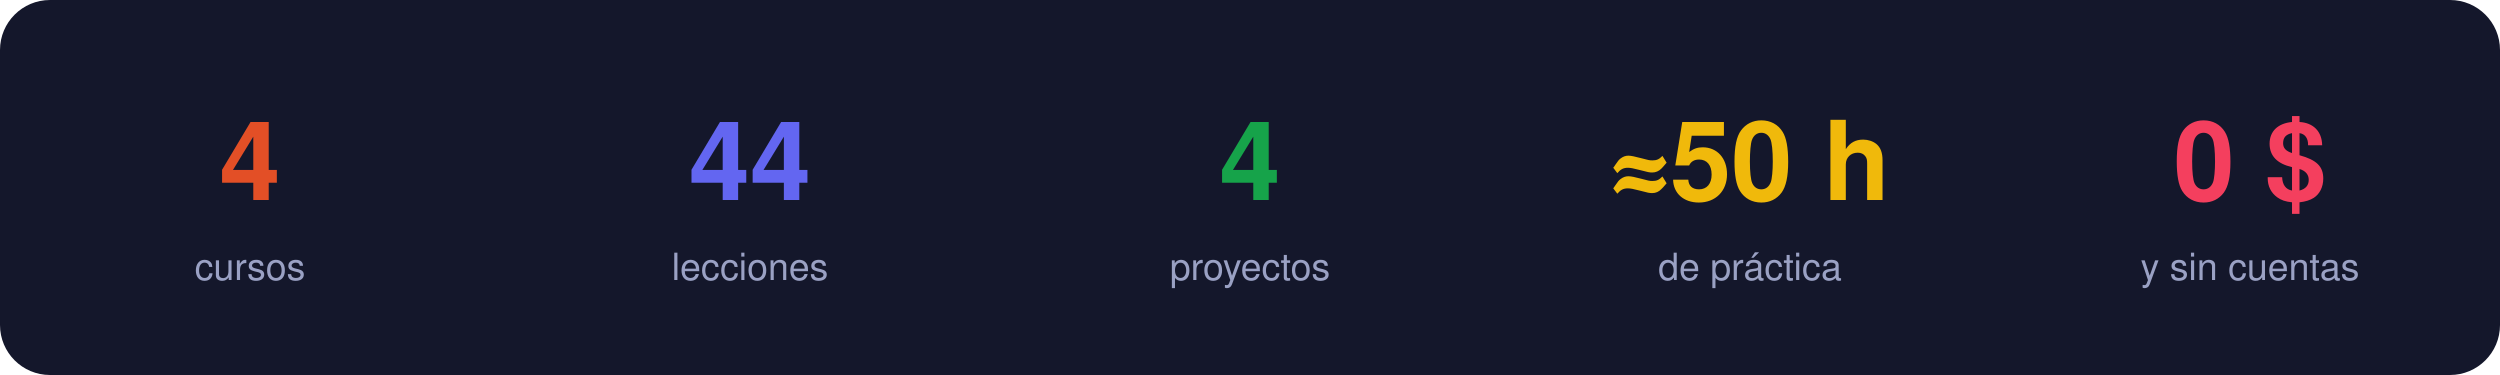
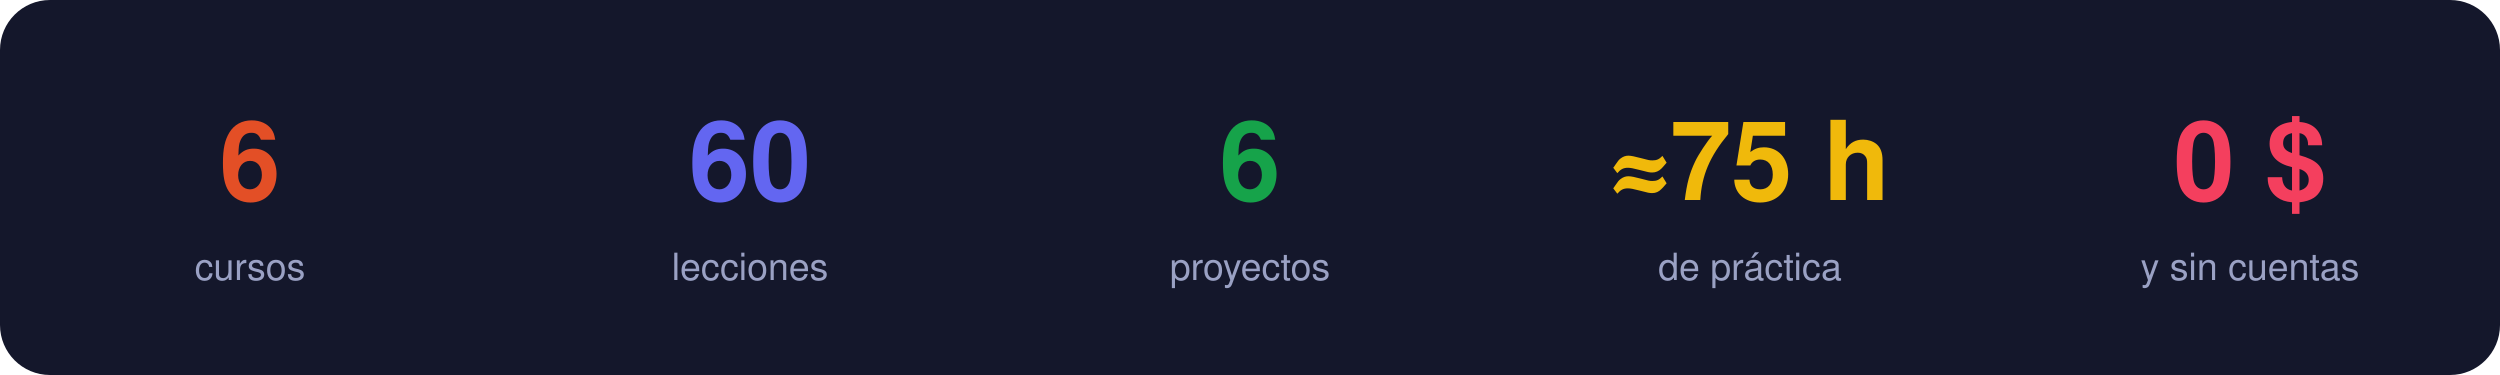
- <svg xmlns="http://www.w3.org/2000/svg" width="1000" height="150" viewBox="0 0 1000 150" role="img" aria-label="4 cursos, 44 lecciones, 4 proyectos, unas 50 horas, gratis">
+ <svg xmlns="http://www.w3.org/2000/svg" width="1000" height="150" viewBox="0 0 1000 150" role="img" aria-label="6 cursos, 60 lecciones, 6 proyectos, unas 75 horas, gratis">
  <style>.t{font-family:Segoe UI,Helvetica,Arial,sans-serif;text-anchor:middle}.v{font-size:44px;font-weight:800}.l{font-size:15px;fill:#9aa1c4}.c{animation:u 4s ease-in-out infinite}@keyframes u{0%,100%{transform:translateY(0)}50%{transform:translateY(-6px)}}</style>
  <rect width="1000" height="150" rx="20" fill="#14172b" />
  <g class="c" style="animation-delay:0.0s">
-     <text class="t v" x="100" y="80" fill="#e34f26">4</text>
+     <text class="t v" x="100" y="80" fill="#e34f26">6</text>
    <text class="t l" x="100" y="112">cursos</text>
  </g>
  <g class="c" style="animation-delay:0.4s">
-     <text class="t v" x="300" y="80" fill="#6366f1">44</text>
+     <text class="t v" x="300" y="80" fill="#6366f1">60</text>
    <text class="t l" x="300" y="112">lecciones</text>
  </g>
  <g class="c" style="animation-delay:0.8s">
-     <text class="t v" x="500" y="80" fill="#16a34a">4</text>
+     <text class="t v" x="500" y="80" fill="#16a34a">6</text>
    <text class="t l" x="500" y="112">proyectos</text>
  </g>
  <g class="c" style="animation-delay:1.2s">
-     <text class="t v" x="700" y="80" fill="#f0b90b">≈50 h</text>
+     <text class="t v" x="700" y="80" fill="#f0b90b">≈75 h</text>
    <text class="t l" x="700" y="112">de práctica</text>
  </g>
  <g class="c" style="animation-delay:1.6s">
    <text class="t v" x="900" y="80" fill="#f43f5e">0 $</text>
    <text class="t l" x="900" y="112">y sin cuentas</text>
  </g>
</svg>
